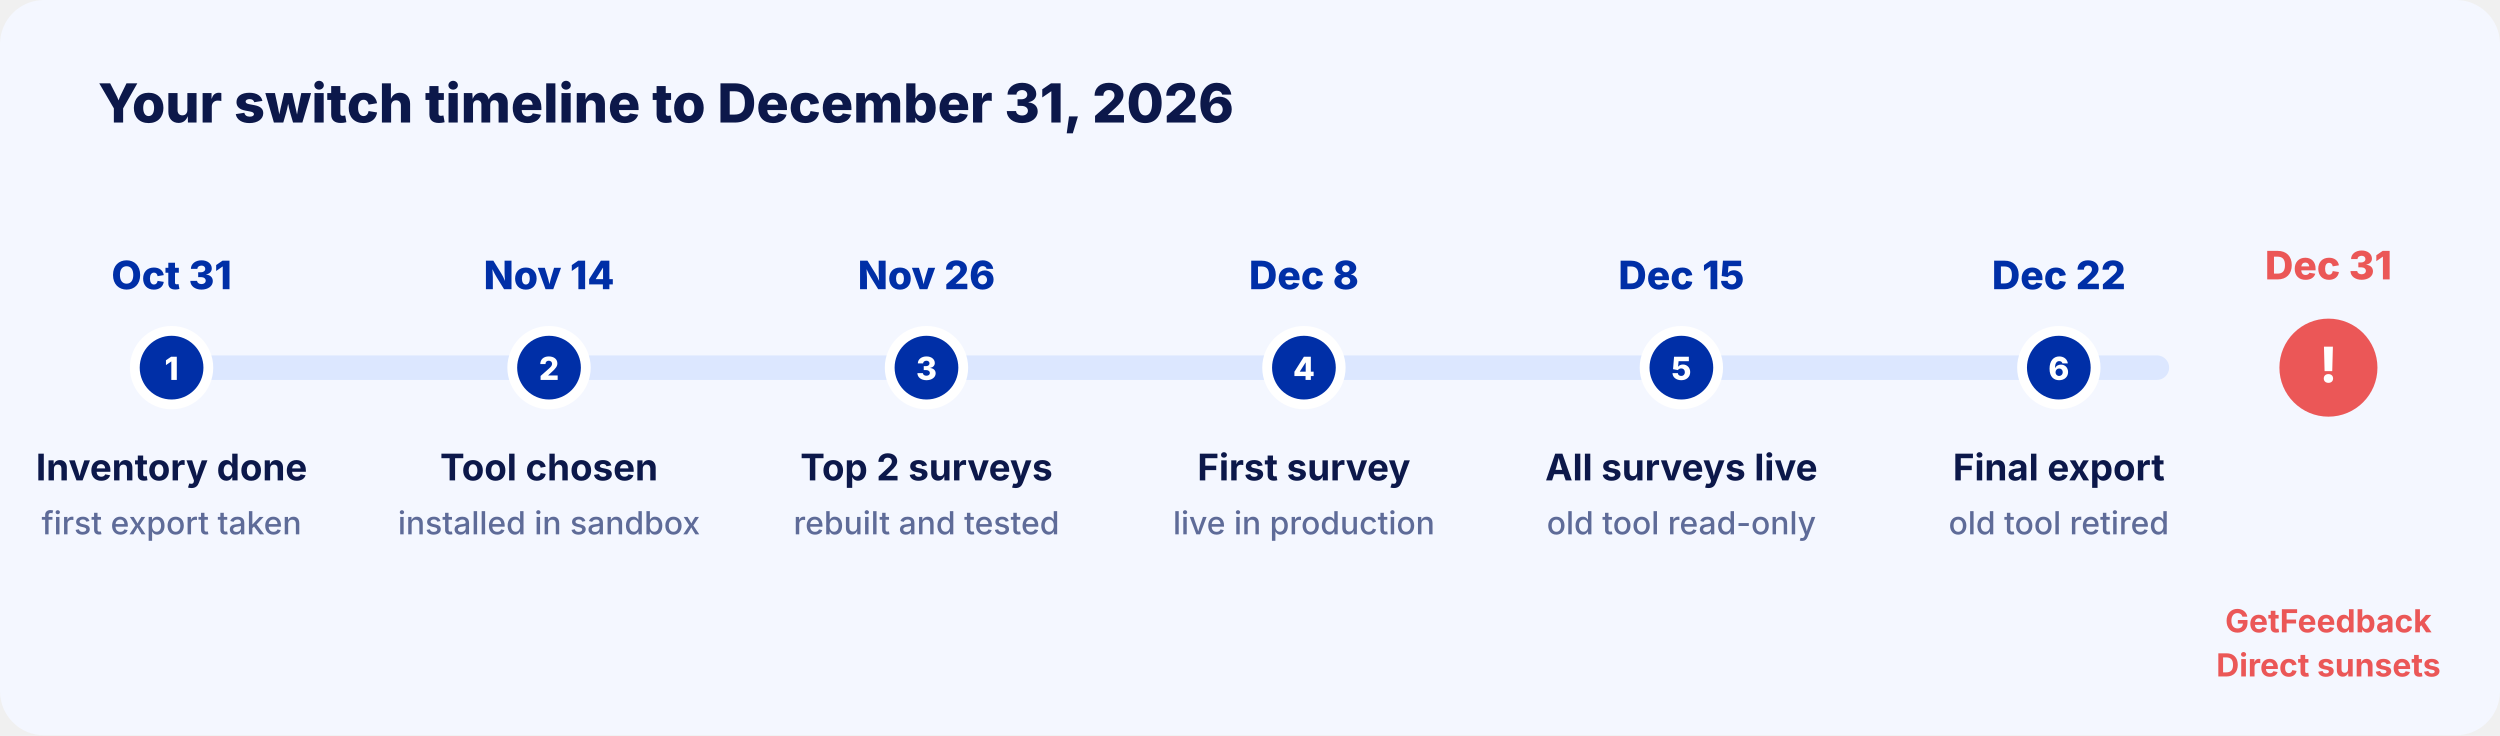
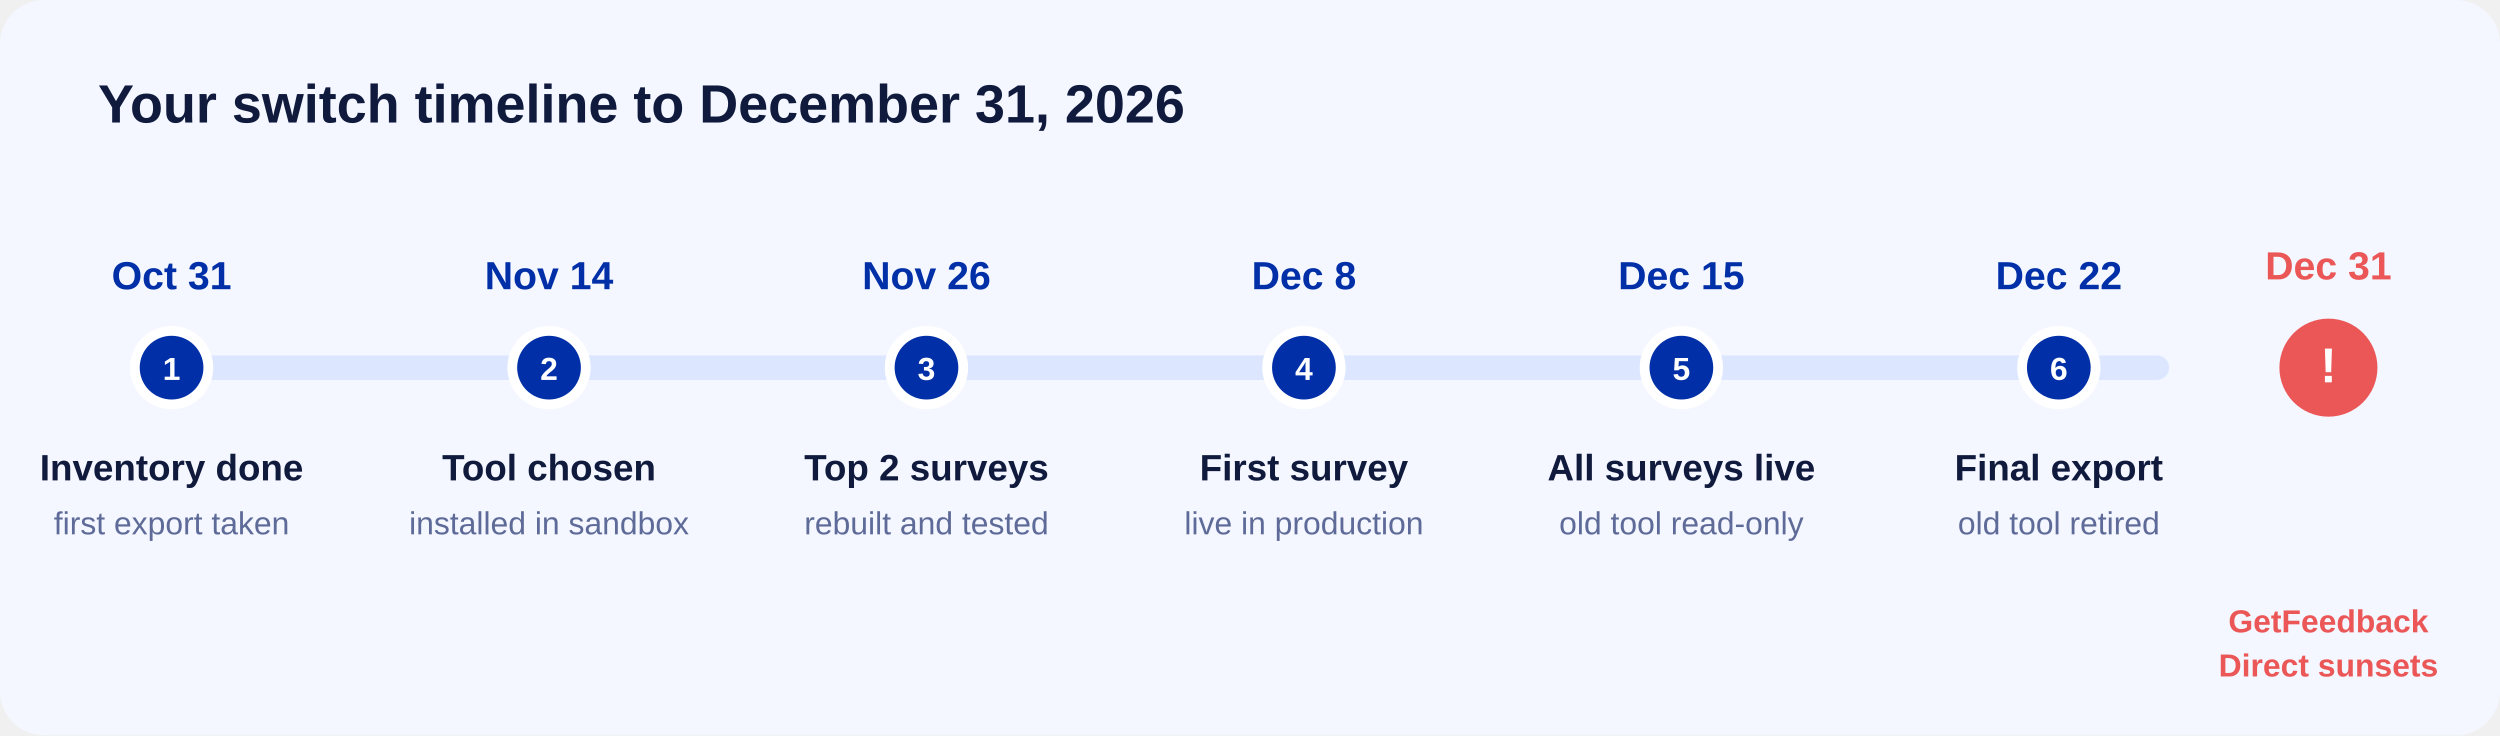
<svg xmlns="http://www.w3.org/2000/svg" viewBox="0 0 1020 300" role="img" aria-label="Timeline: six milestones from October 31 to December 22, before GetFeedback Direct sunsets on December 31, 2026">
  <defs>
    <marker id="ah" viewBox="0 0 10 10" refX="8" refY="5" markerWidth="7" markerHeight="7" orient="auto-start-reverse">
      <path d="M0 0L10 5L0 10z" fill="#002FA7" />
    </marker>
    <marker id="ahs" viewBox="0 0 10 10" refX="9" refY="5" markerWidth="4" markerHeight="4" orient="auto">
      <path d="M0 0L10 5L0 10z" fill="#002FA7" />
    </marker>
    <marker id="aha" viewBox="0 0 10 10" refX="8" refY="5" markerWidth="5" markerHeight="5" orient="auto-start-reverse">
      <path d="M0 0L10 5L0 10z" fill="#E9A52B" />
    </marker>
    <marker id="ahr" viewBox="0 0 10 10" refX="8" refY="5" markerWidth="6" markerHeight="6" orient="auto-start-reverse">
      <path d="M0 0L10 5L0 10z" fill="#EB5757" />
    </marker>
    <marker id="ahg" viewBox="0 0 10 10" refX="8" refY="5" markerWidth="6" markerHeight="6" orient="auto-start-reverse">
      <path d="M0 0L10 5L0 10z" fill="#23A96A" />
    </marker>
  </defs>
  <rect width="1020" height="300" rx="18" fill="#F4F7FF" />
-   <text x="40" y="50" font-size="22" font-weight="800" fill="#0C184A" text-anchor="start" font-family="Inter, Arial, sans-serif">Your switch timeline to December 31, 2026</text>
+   <text x="40" y="50" font-size="22" font-weight="800" fill="#0F1A3D" text-anchor="start" font-family="IBM Plex Sans, Arial, sans-serif">Your switch timeline to December 31, 2026</text>
  <line x1="70" y1="150" x2="880" y2="150" stroke="#DCE7FF" stroke-width="10" stroke-linecap="round" />
  <circle cx="70.0" cy="150" r="15" fill="#002FA7" stroke="#FFFFFF" stroke-width="4" />
-   <text x="70.0" y="155" font-size="13" font-weight="800" fill="#FFFFFF" text-anchor="middle" font-family="Inter, Arial, sans-serif">1</text>
-   <text x="70.0" y="118" font-size="16" font-weight="800" fill="#002FA7" text-anchor="middle" font-family="Inter, Arial, sans-serif">Oct 31</text>
-   <text x="70.0" y="196" font-size="15" font-weight="700" fill="#0C184A" text-anchor="middle" font-family="Inter, Arial, sans-serif">Inventory done</text>
-   <text x="70.0" y="218" font-size="13" font-weight="500" fill="#5E6B98" text-anchor="middle" font-family="Inter, Arial, sans-serif">first export taken</text>
+   <text x="70.0" y="155" font-size="13" font-weight="800" fill="#FFFFFF" text-anchor="middle" font-family="IBM Plex Sans, Arial, sans-serif">1</text>
+   <text x="70.0" y="118" font-size="16" font-weight="800" fill="#002FA7" text-anchor="middle" font-family="IBM Plex Sans, Arial, sans-serif">Oct 31</text>
+   <text x="70.0" y="196" font-size="15" font-weight="700" fill="#0F1A3D" text-anchor="middle" font-family="IBM Plex Sans, Arial, sans-serif">Inventory done</text>
+   <text x="70.0" y="218" font-size="13" font-weight="500" fill="#5E6B98" text-anchor="middle" font-family="IBM Plex Sans, Arial, sans-serif">first export taken</text>
  <circle cx="224.0" cy="150" r="15" fill="#002FA7" stroke="#FFFFFF" stroke-width="4" />
-   <text x="224.0" y="155" font-size="13" font-weight="800" fill="#FFFFFF" text-anchor="middle" font-family="Inter, Arial, sans-serif">2</text>
-   <text x="224.0" y="118" font-size="16" font-weight="800" fill="#002FA7" text-anchor="middle" font-family="Inter, Arial, sans-serif">Nov 14</text>
-   <text x="224.0" y="196" font-size="15" font-weight="700" fill="#0C184A" text-anchor="middle" font-family="Inter, Arial, sans-serif">Tool chosen</text>
-   <text x="224.0" y="218" font-size="13" font-weight="500" fill="#5E6B98" text-anchor="middle" font-family="Inter, Arial, sans-serif">installed in sandbox</text>
+   <text x="224.0" y="155" font-size="13" font-weight="800" fill="#FFFFFF" text-anchor="middle" font-family="IBM Plex Sans, Arial, sans-serif">2</text>
+   <text x="224.0" y="118" font-size="16" font-weight="800" fill="#002FA7" text-anchor="middle" font-family="IBM Plex Sans, Arial, sans-serif">Nov 14</text>
+   <text x="224.0" y="196" font-size="15" font-weight="700" fill="#0F1A3D" text-anchor="middle" font-family="IBM Plex Sans, Arial, sans-serif">Tool chosen</text>
+   <text x="224.0" y="218" font-size="13" font-weight="500" fill="#5E6B98" text-anchor="middle" font-family="IBM Plex Sans, Arial, sans-serif">installed in sandbox</text>
  <circle cx="378.0" cy="150" r="15" fill="#002FA7" stroke="#FFFFFF" stroke-width="4" />
-   <text x="378.0" y="155" font-size="13" font-weight="800" fill="#FFFFFF" text-anchor="middle" font-family="Inter, Arial, sans-serif">3</text>
-   <text x="378.0" y="118" font-size="16" font-weight="800" fill="#002FA7" text-anchor="middle" font-family="Inter, Arial, sans-serif">Nov 26</text>
-   <text x="378.0" y="196" font-size="15" font-weight="700" fill="#0C184A" text-anchor="middle" font-family="Inter, Arial, sans-serif">Top 2 surveys</text>
-   <text x="378.0" y="218" font-size="13" font-weight="500" fill="#5E6B98" text-anchor="middle" font-family="Inter, Arial, sans-serif">rebuilt and tested</text>
+   <text x="378.0" y="155" font-size="13" font-weight="800" fill="#FFFFFF" text-anchor="middle" font-family="IBM Plex Sans, Arial, sans-serif">3</text>
+   <text x="378.0" y="118" font-size="16" font-weight="800" fill="#002FA7" text-anchor="middle" font-family="IBM Plex Sans, Arial, sans-serif">Nov 26</text>
+   <text x="378.0" y="196" font-size="15" font-weight="700" fill="#0F1A3D" text-anchor="middle" font-family="IBM Plex Sans, Arial, sans-serif">Top 2 surveys</text>
+   <text x="378.0" y="218" font-size="13" font-weight="500" fill="#5E6B98" text-anchor="middle" font-family="IBM Plex Sans, Arial, sans-serif">rebuilt and tested</text>
  <circle cx="532.0" cy="150" r="15" fill="#002FA7" stroke="#FFFFFF" stroke-width="4" />
-   <text x="532.0" y="155" font-size="13" font-weight="800" fill="#FFFFFF" text-anchor="middle" font-family="Inter, Arial, sans-serif">4</text>
-   <text x="532.0" y="118" font-size="16" font-weight="800" fill="#002FA7" text-anchor="middle" font-family="Inter, Arial, sans-serif">Dec 8</text>
-   <text x="532.0" y="196" font-size="15" font-weight="700" fill="#0C184A" text-anchor="middle" font-family="Inter, Arial, sans-serif">First survey</text>
-   <text x="532.0" y="218" font-size="13" font-weight="500" fill="#5E6B98" text-anchor="middle" font-family="Inter, Arial, sans-serif">live in production</text>
+   <text x="532.0" y="155" font-size="13" font-weight="800" fill="#FFFFFF" text-anchor="middle" font-family="IBM Plex Sans, Arial, sans-serif">4</text>
+   <text x="532.0" y="118" font-size="16" font-weight="800" fill="#002FA7" text-anchor="middle" font-family="IBM Plex Sans, Arial, sans-serif">Dec 8</text>
+   <text x="532.0" y="196" font-size="15" font-weight="700" fill="#0F1A3D" text-anchor="middle" font-family="IBM Plex Sans, Arial, sans-serif">First survey</text>
+   <text x="532.0" y="218" font-size="13" font-weight="500" fill="#5E6B98" text-anchor="middle" font-family="IBM Plex Sans, Arial, sans-serif">live in production</text>
  <circle cx="686.0" cy="150" r="15" fill="#002FA7" stroke="#FFFFFF" stroke-width="4" />
-   <text x="686.0" y="155" font-size="13" font-weight="800" fill="#FFFFFF" text-anchor="middle" font-family="Inter, Arial, sans-serif">5</text>
-   <text x="686.0" y="118" font-size="16" font-weight="800" fill="#002FA7" text-anchor="middle" font-family="Inter, Arial, sans-serif">Dec 15</text>
-   <text x="686.0" y="196" font-size="15" font-weight="700" fill="#0C184A" text-anchor="middle" font-family="Inter, Arial, sans-serif">All surveys live</text>
-   <text x="686.0" y="218" font-size="13" font-weight="500" fill="#5E6B98" text-anchor="middle" font-family="Inter, Arial, sans-serif">old tool read-only</text>
+   <text x="686.0" y="155" font-size="13" font-weight="800" fill="#FFFFFF" text-anchor="middle" font-family="IBM Plex Sans, Arial, sans-serif">5</text>
+   <text x="686.0" y="118" font-size="16" font-weight="800" fill="#002FA7" text-anchor="middle" font-family="IBM Plex Sans, Arial, sans-serif">Dec 15</text>
+   <text x="686.0" y="196" font-size="15" font-weight="700" fill="#0F1A3D" text-anchor="middle" font-family="IBM Plex Sans, Arial, sans-serif">All surveys live</text>
+   <text x="686.0" y="218" font-size="13" font-weight="500" fill="#5E6B98" text-anchor="middle" font-family="IBM Plex Sans, Arial, sans-serif">old tool read-only</text>
  <circle cx="840.0" cy="150" r="15" fill="#002FA7" stroke="#FFFFFF" stroke-width="4" />
-   <text x="840.0" y="155" font-size="13" font-weight="800" fill="#FFFFFF" text-anchor="middle" font-family="Inter, Arial, sans-serif">6</text>
-   <text x="840.0" y="118" font-size="16" font-weight="800" fill="#002FA7" text-anchor="middle" font-family="Inter, Arial, sans-serif">Dec 22</text>
-   <text x="840.0" y="196" font-size="15" font-weight="700" fill="#0C184A" text-anchor="middle" font-family="Inter, Arial, sans-serif">Final export</text>
-   <text x="840.0" y="218" font-size="13" font-weight="500" fill="#5E6B98" text-anchor="middle" font-family="Inter, Arial, sans-serif">old tool retired</text>
+   <text x="840.0" y="155" font-size="13" font-weight="800" fill="#FFFFFF" text-anchor="middle" font-family="IBM Plex Sans, Arial, sans-serif">6</text>
+   <text x="840.0" y="118" font-size="16" font-weight="800" fill="#002FA7" text-anchor="middle" font-family="IBM Plex Sans, Arial, sans-serif">Dec 22</text>
+   <text x="840.0" y="196" font-size="15" font-weight="700" fill="#0F1A3D" text-anchor="middle" font-family="IBM Plex Sans, Arial, sans-serif">Final export</text>
+   <text x="840.0" y="218" font-size="13" font-weight="500" fill="#5E6B98" text-anchor="middle" font-family="IBM Plex Sans, Arial, sans-serif">old tool retired</text>
  <circle cx="950" cy="150" r="20" fill="#EB5757" />
-   <text x="950" y="156" font-size="20" font-weight="800" fill="#FFFFFF" text-anchor="middle" font-family="Inter, Arial, sans-serif">!</text>
-   <text x="950" y="114" font-size="16" font-weight="800" fill="#EB5757" text-anchor="middle" font-family="Inter, Arial, sans-serif">Dec 31</text>
-   <text x="950" y="258" font-size="13" font-weight="700" fill="#EB5757" text-anchor="middle" font-family="Inter, Arial, sans-serif">GetFeedback</text>
-   <text x="950" y="276" font-size="13" font-weight="700" fill="#EB5757" text-anchor="middle" font-family="Inter, Arial, sans-serif">Direct sunsets</text>
+   <text x="950" y="156" font-size="20" font-weight="800" fill="#FFFFFF" text-anchor="middle" font-family="IBM Plex Sans, Arial, sans-serif">!</text>
+   <text x="950" y="114" font-size="16" font-weight="800" fill="#EB5757" text-anchor="middle" font-family="IBM Plex Sans, Arial, sans-serif">Dec 31</text>
+   <text x="950" y="258" font-size="13" font-weight="700" fill="#EB5757" text-anchor="middle" font-family="IBM Plex Sans, Arial, sans-serif">GetFeedback</text>
+   <text x="950" y="276" font-size="13" font-weight="700" fill="#EB5757" text-anchor="middle" font-family="IBM Plex Sans, Arial, sans-serif">Direct sunsets</text>
</svg>
